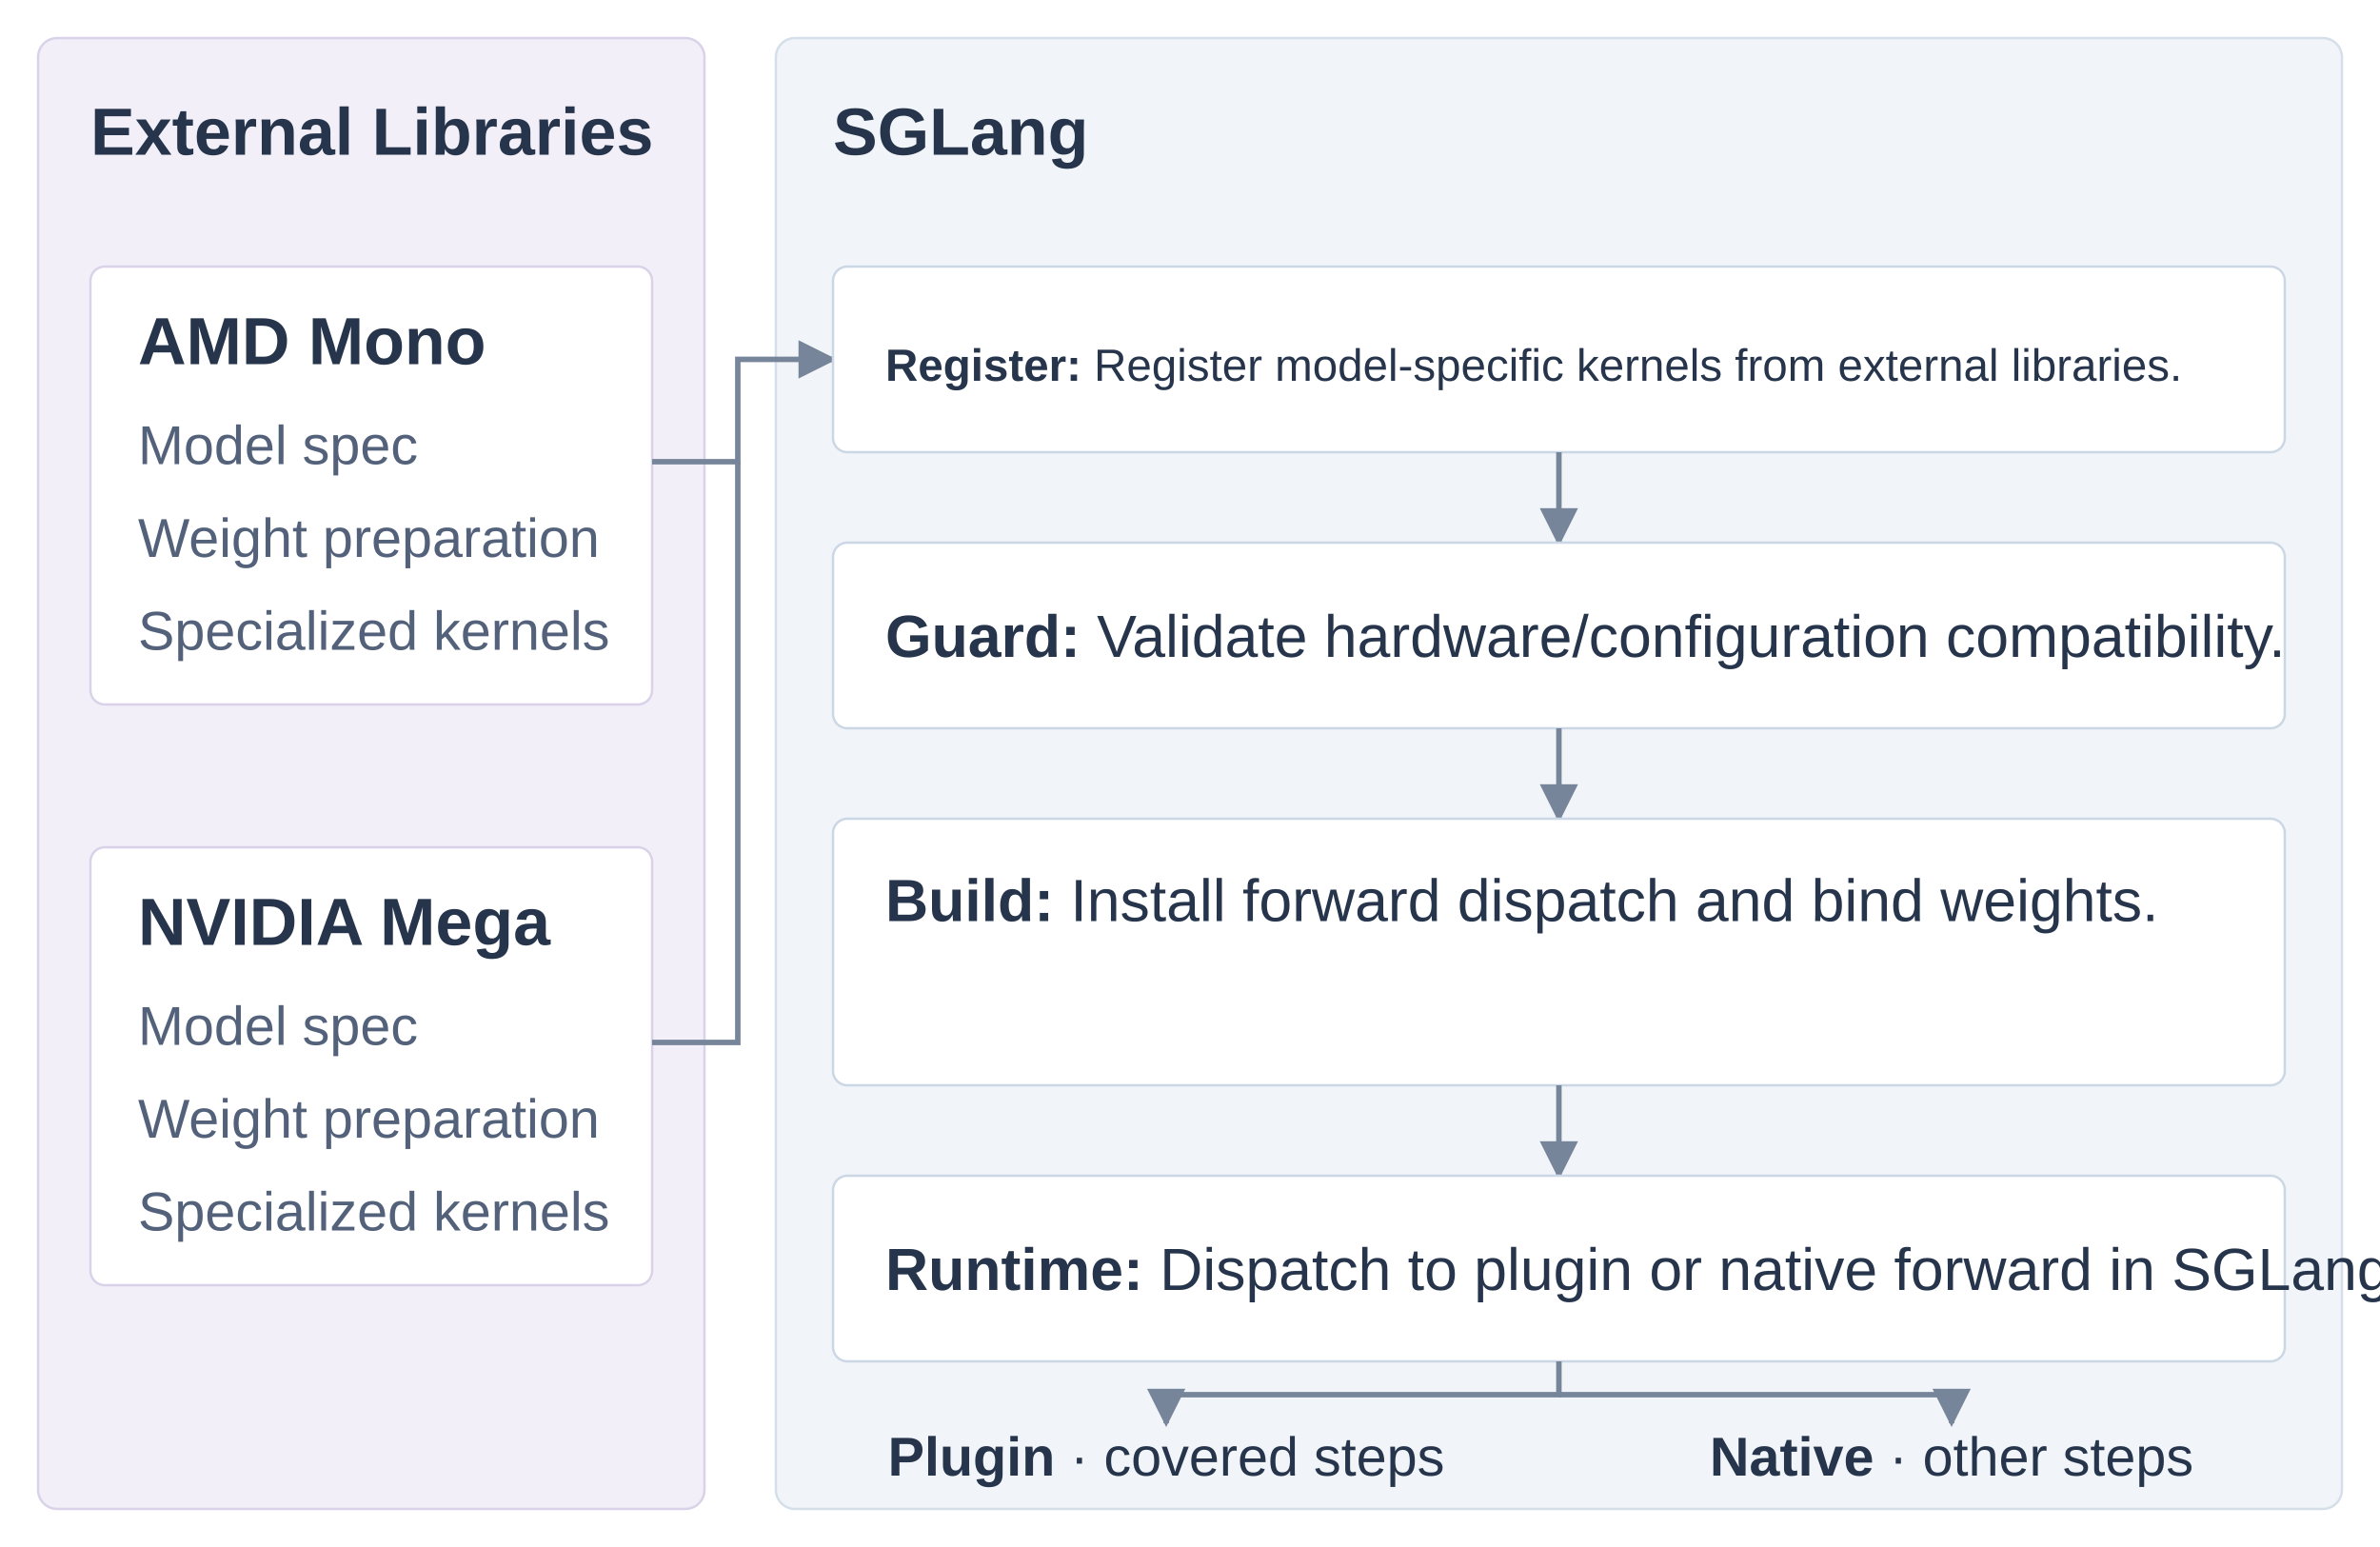
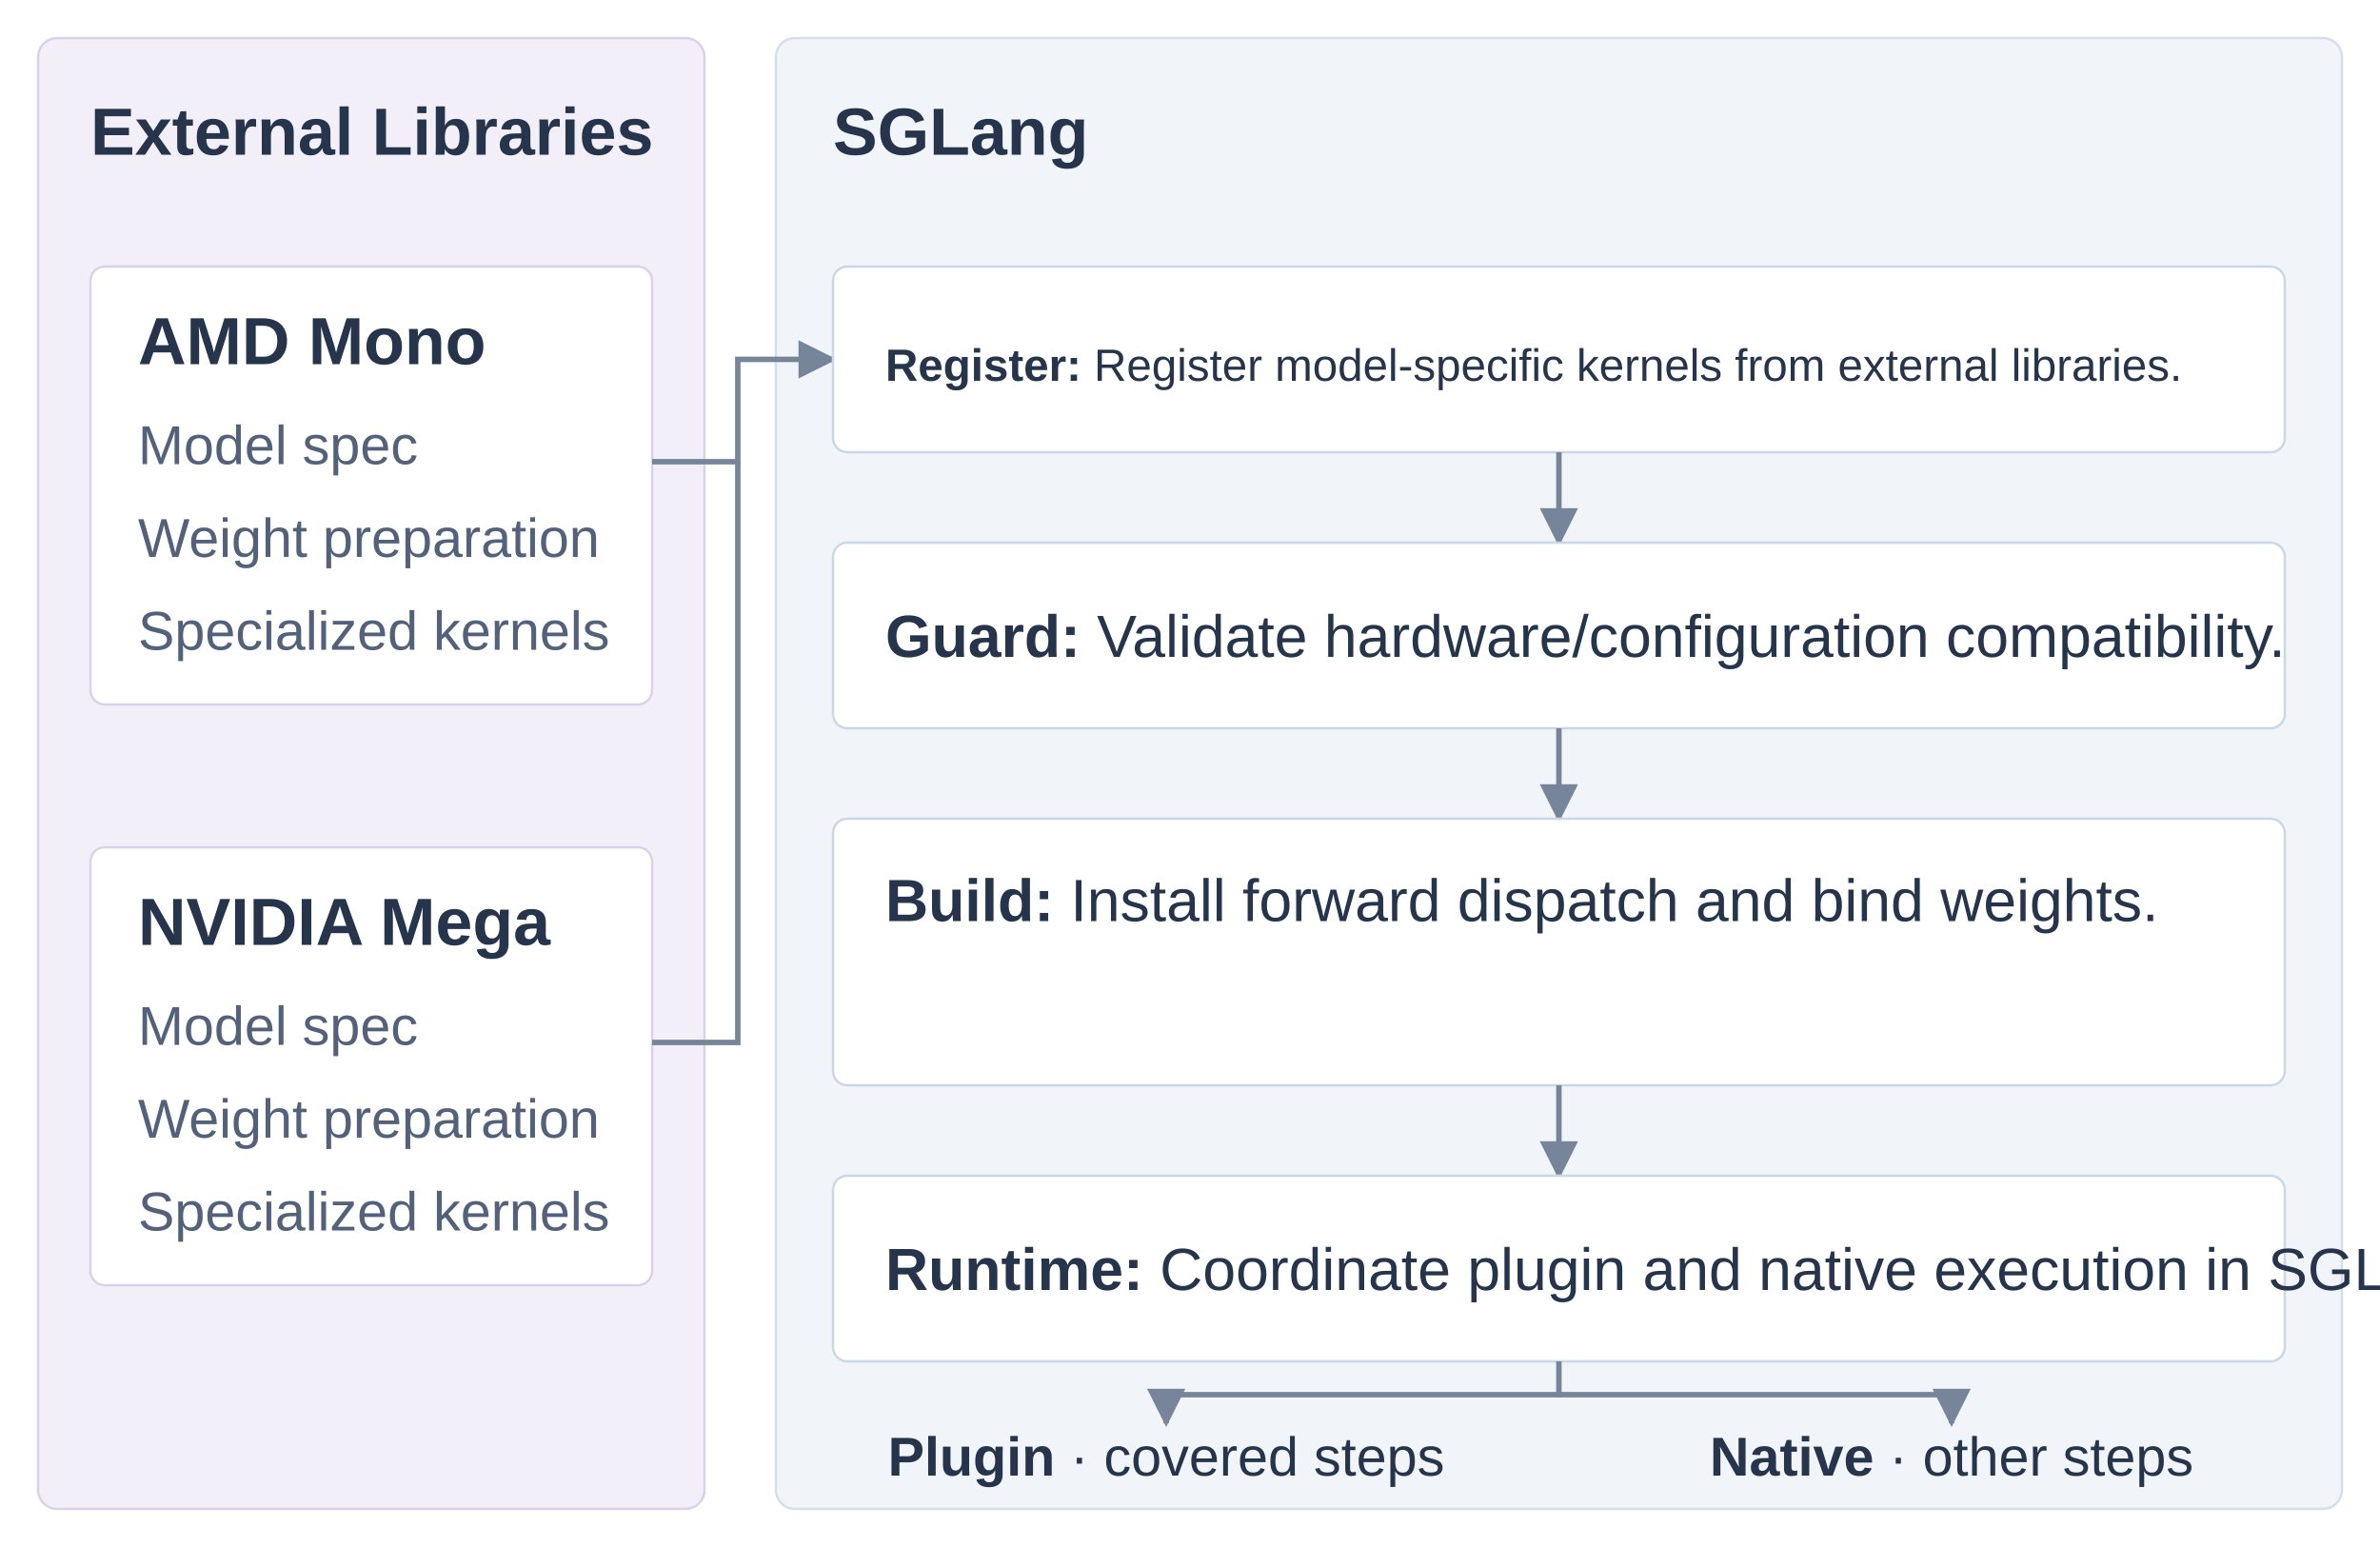
<svg xmlns="http://www.w3.org/2000/svg" width="1000" height="650" viewBox="0 0 1000 650" role="img" aria-labelledby="title desc">
  <defs>
    <marker id="arrow" viewBox="0 0 10 10" refX="9" refY="5" markerWidth="7" markerHeight="7" orient="auto">
      <path d="M0 0 10 5 0 10" fill="#77859a" />
    </marker>
  </defs>
  <style>text{font-family:Arial,Helvetica,sans-serif;fill:#26354b;font-size:25px}.heading{font-size:28px;font-weight:700}.detail{font-size:23px;fill:#53627a}.arrow{fill:none;stroke:#77859a;stroke-width:2.3;marker-end:url(#arrow)}</style>
  <rect width="1000" height="650" fill="white" />
  <rect x="16" y="16" width="280" height="618" rx="8" fill="#f2eff9" stroke="#d9d2e8" />
  <rect x="326" y="16" width="658" height="618" rx="8" fill="#f1f5f9" stroke="#d5dfe9" />
  <text x="38" y="65" class="heading">External Libraries</text>
  <text x="350" y="65" class="heading">SGLang</text>
  <rect x="38" y="112" width="236" height="184" rx="6" fill="white" stroke="#d9d2e8" />
  <text x="58" y="153" class="heading">AMD Mono</text>
  <text x="58" y="195" class="detail">Model spec</text>
  <text x="58" y="234" class="detail">Weight preparation</text>
  <text x="58" y="273" class="detail">Specialized kernels</text>
  <rect x="38" y="356" width="236" height="184" rx="6" fill="white" stroke="#d9d2e8" />
  <text x="58" y="397" class="heading">NVIDIA Mega</text>
  <text x="58" y="439" class="detail">Model spec</text>
  <text x="58" y="478" class="detail">Weight preparation</text>
  <text x="58" y="517" class="detail">Specialized kernels</text>
  <path d="M274 194 H310 V151 H350" class="arrow" />
  <path d="M274 438 H310 V194" fill="none" stroke="#77859a" stroke-width="2.3" />
  <rect x="350" y="112" width="610" height="78" rx="6" fill="white" stroke="#cbd7e4" />
  <text x="372" y="160" style="font-size:19px">
    <tspan font-weight="700">Register:</tspan> Register model-specific kernels from external libraries.</text>
  <path d="M655 190 V228" class="arrow" />
  <rect x="350" y="228" width="610" height="78" rx="6" fill="white" stroke="#cbd7e4" />
  <text x="372" y="276">
    <tspan font-weight="700">Guard:</tspan> Validate hardware/configuration compatibility.</text>
  <path d="M655 306 V344" class="arrow" />
  <rect x="350" y="344" width="610" height="112" rx="6" fill="white" stroke="#cbd7e4" />
  <text x="372" y="387">
    <tspan font-weight="700">Build:</tspan> Install forward dispatch and bind weights.</text>
  <path d="M655 456 V494" class="arrow" />
  <rect x="350" y="494" width="610" height="78" rx="6" fill="white" stroke="#cbd7e4" />
  <text x="372" y="542">
-     <tspan font-weight="700">Runtime:</tspan> Dispatch to plugin or native forward in SGLang’s ModelRunner.</text>
+     <tspan font-weight="700">Runtime:</tspan> Coordinate plugin and native execution in SGLang’s ModelRunner.</text>
  <path d="M655 572 V586 H490 V598" class="arrow" />
  <path d="M655 586 H820 V598" class="arrow" />
  <text x="490" y="620" text-anchor="middle" style="font-size:23px">
    <tspan font-weight="700">Plugin</tspan> · covered steps</text>
  <text x="820" y="620" text-anchor="middle" style="font-size:23px">
    <tspan font-weight="700">Native</tspan> · other steps</text>
</svg>
